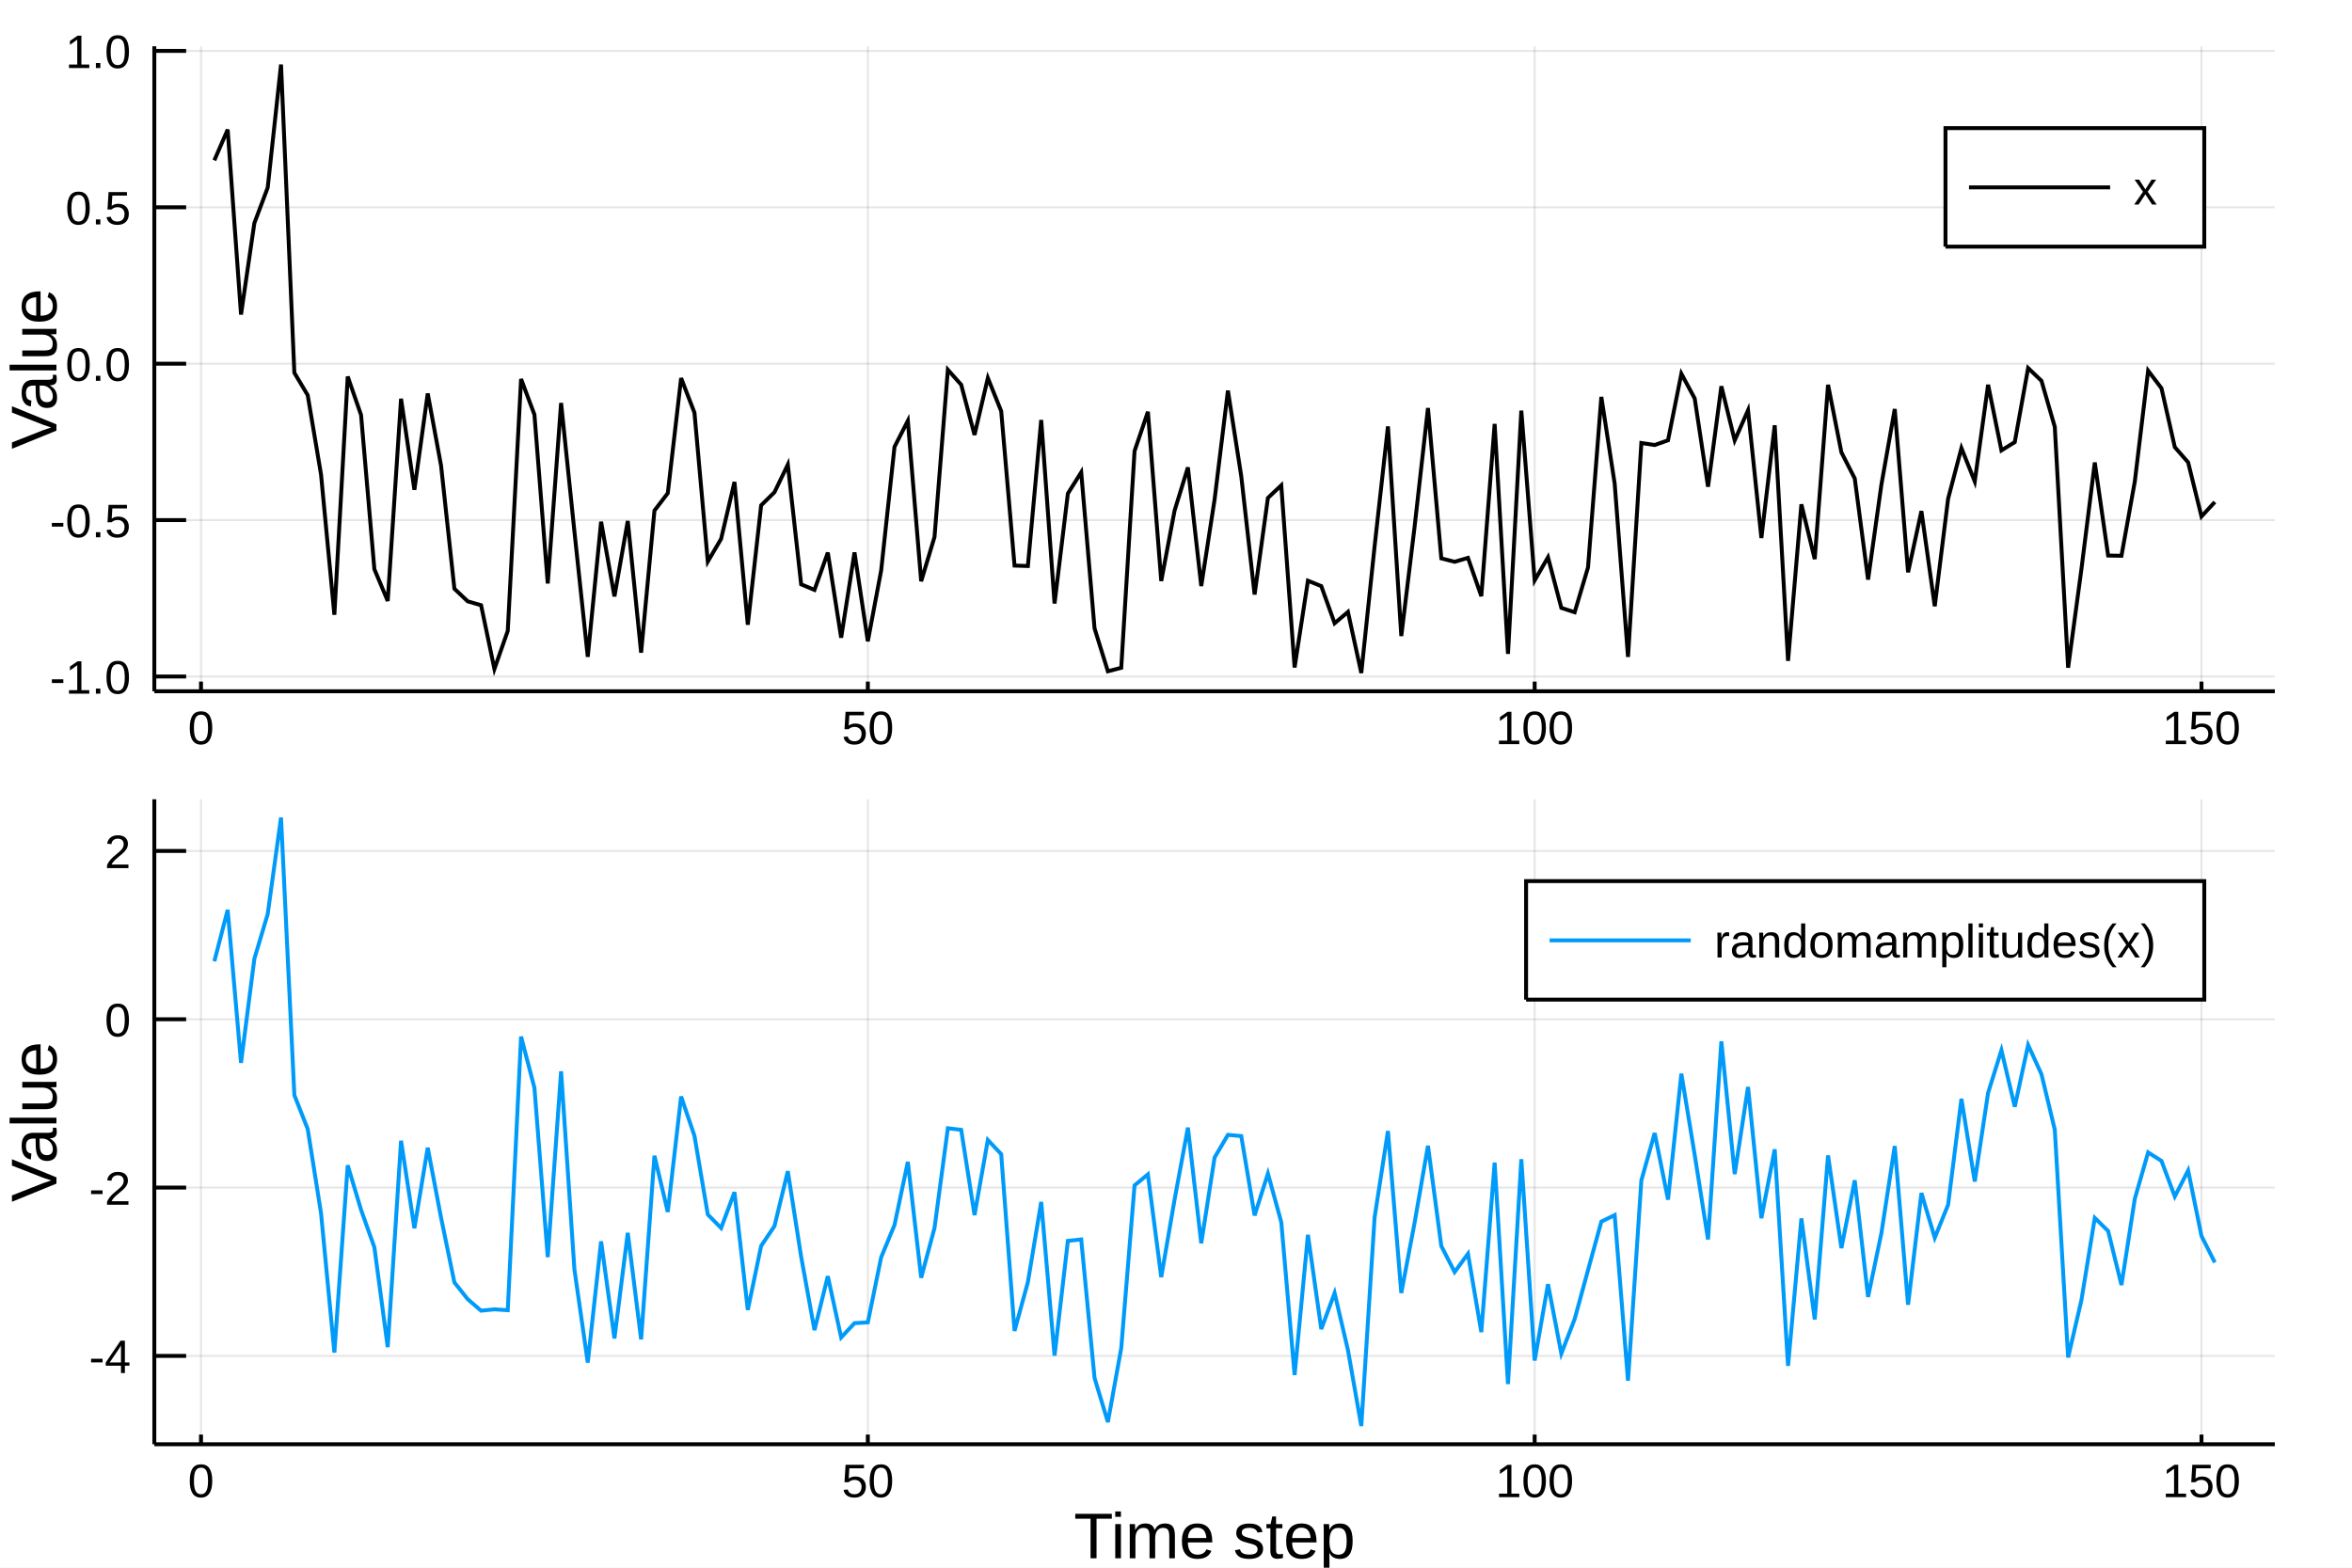
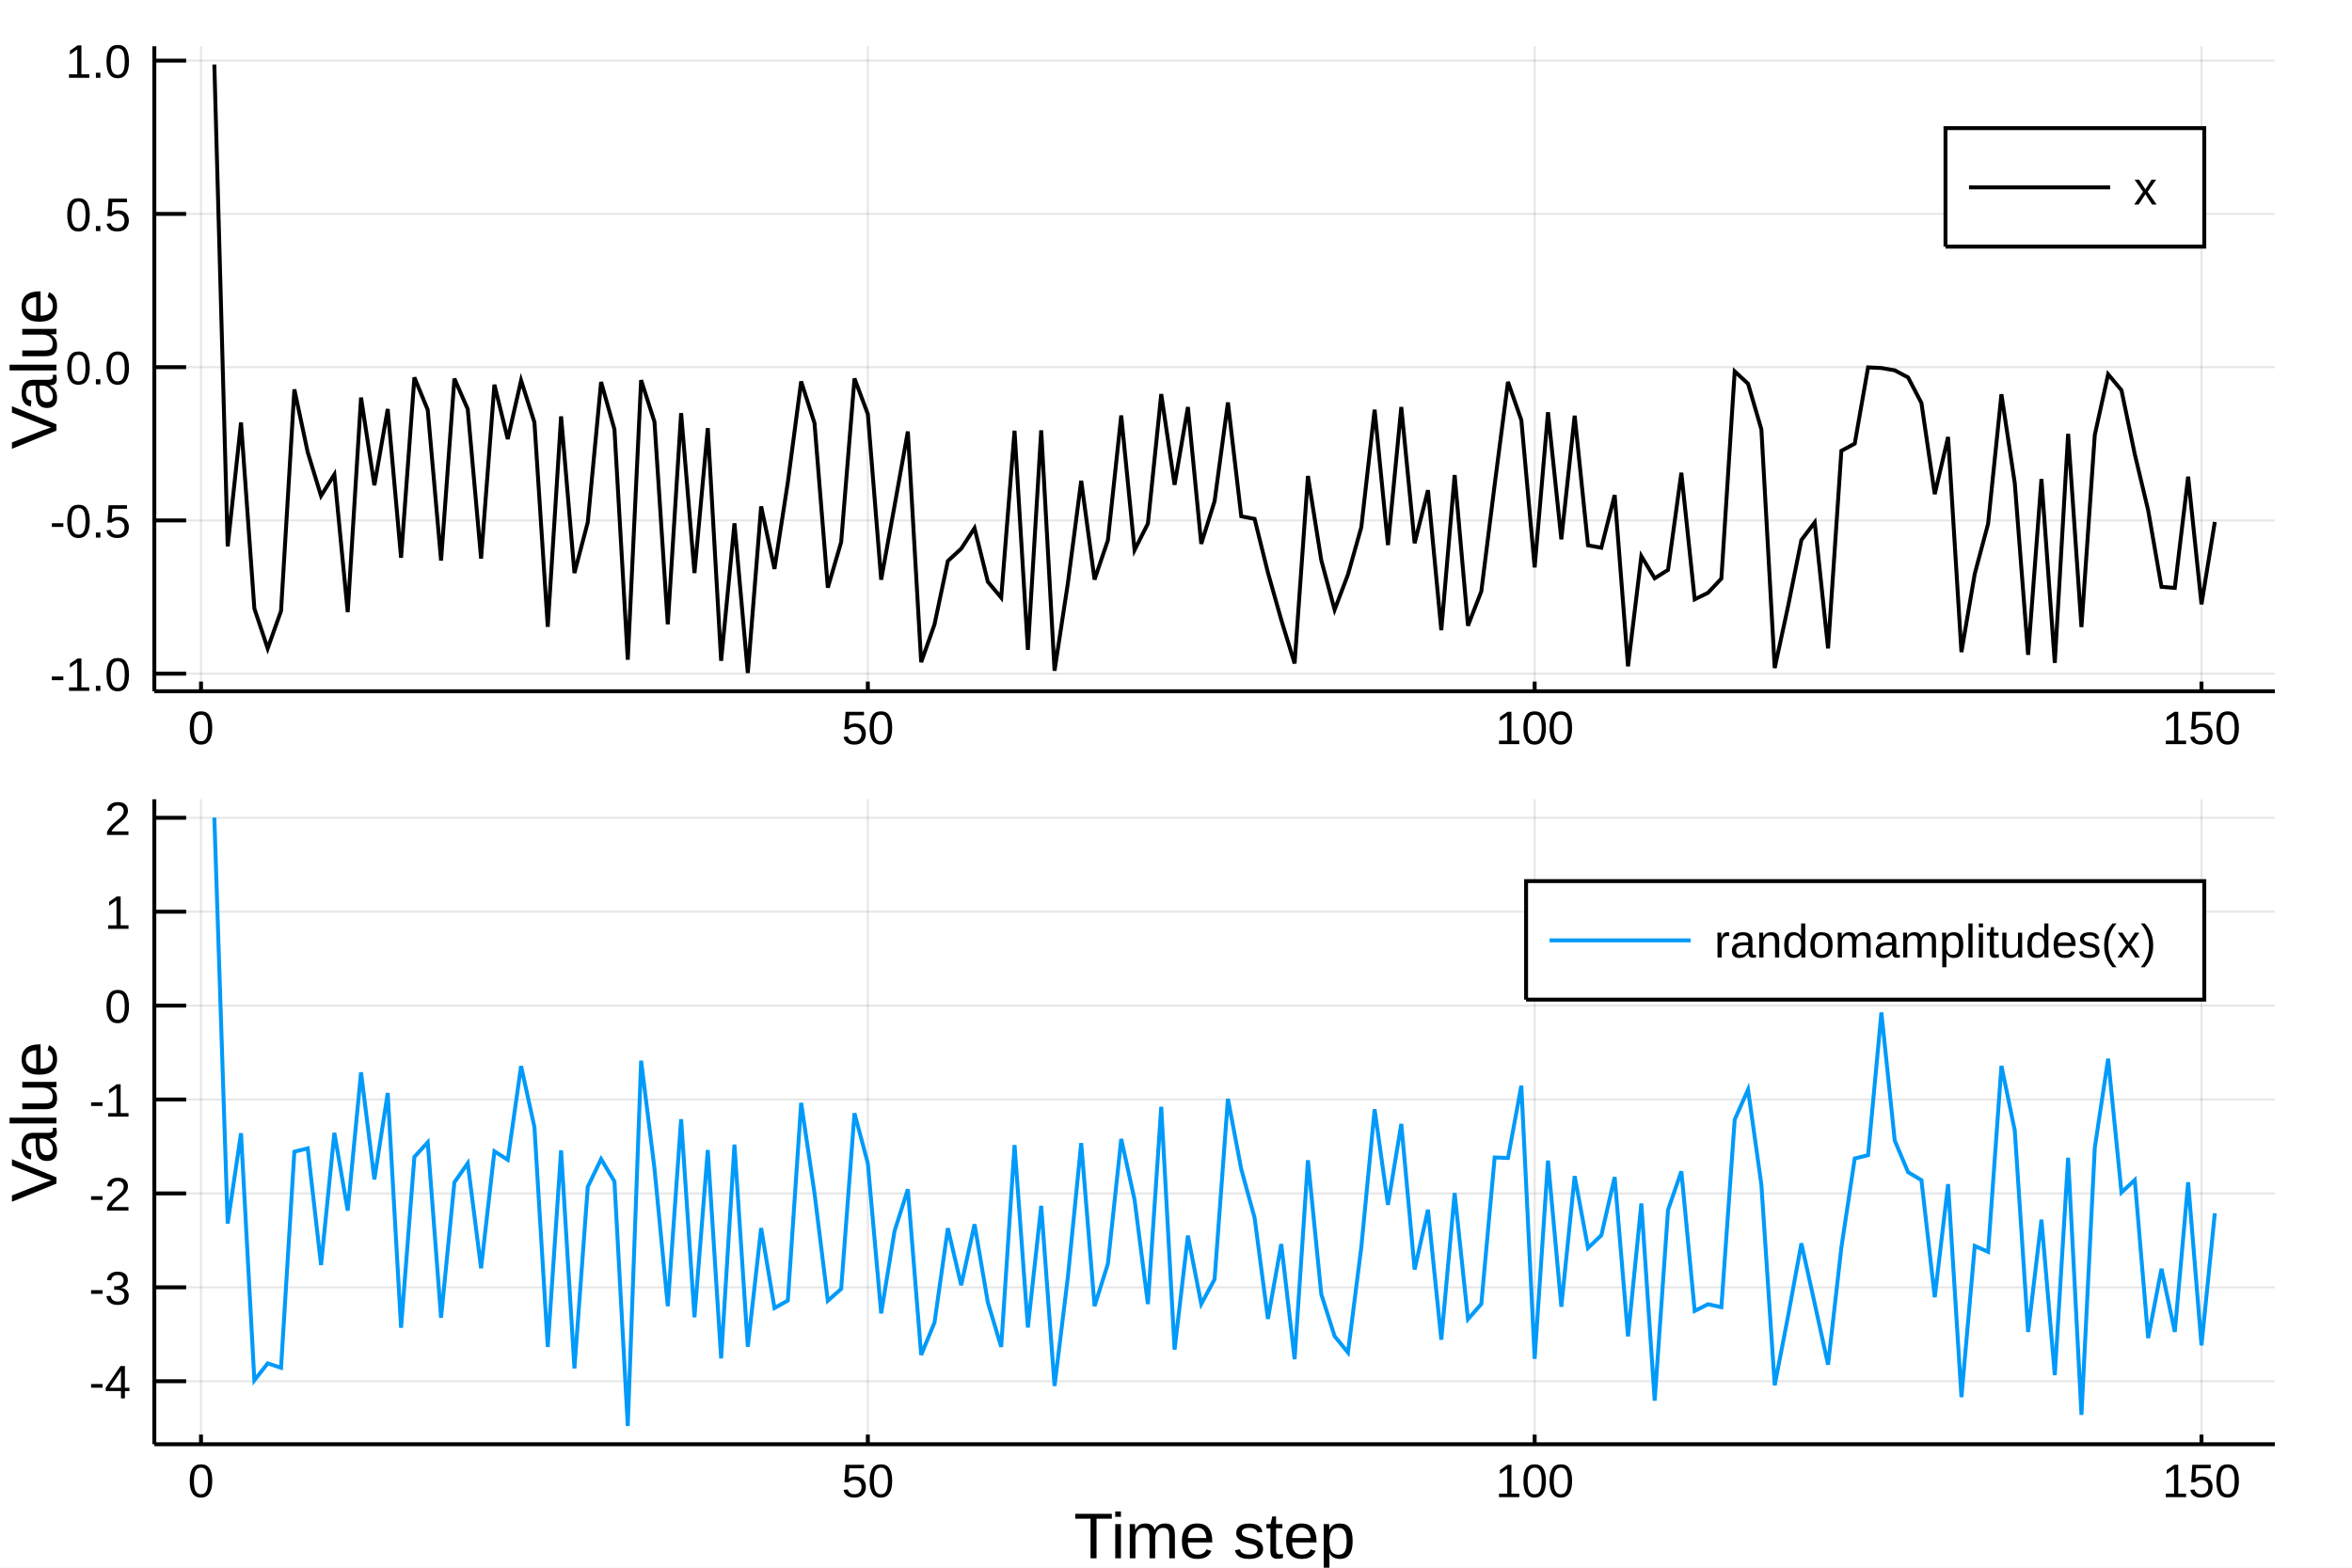
<svg xmlns="http://www.w3.org/2000/svg" width="600" height="400" viewBox="0 0 2400 1600">
  <defs>
-     <clipPath id="clip0100">
+     <clipPath id="clip9400">
      <rect x="0" y="0" width="2000" height="2000" />
    </clipPath>
  </defs>
  <defs>
-     <clipPath id="clip0101">
+     <clipPath id="clip9401">
      <rect x="0" y="0" width="2400" height="1600" />
    </clipPath>
  </defs>
-   <polygon clip-path="url(#clip0101)" points=" 0,1600 2400,1600 2400,0 0,0    " fill="#ffffff" fill-rule="evenodd" fill-opacity="1" />
+   <polygon clip-path="url(#clip9401)" points=" 0,1600 2400,1600 2400,0 0,0    " fill="#ffffff" fill-rule="evenodd" fill-opacity="1" />
  <defs>
-     <clipPath id="clip0102">
+     <clipPath id="clip9402">
      <rect x="480" y="0" width="1681" height="1600" />
    </clipPath>
  </defs>
-   <polygon clip-path="url(#clip0101)" points=" 157.48,705.512 2321.26,705.512 2321.26,47.244 157.48,47.244    " fill="#ffffff" fill-rule="evenodd" fill-opacity="1" />
+   <polygon clip-path="url(#clip9401)" points=" 157.48,705.512 2321.26,705.512 2321.26,47.244 157.48,47.244    " fill="#ffffff" fill-rule="evenodd" fill-opacity="1" />
  <defs>
-     <clipPath id="clip0103">
+     <clipPath id="clip9403">
      <rect x="157" y="47" width="2165" height="659" />
    </clipPath>
  </defs>
-   <polyline clip-path="url(#clip0103)" style="stroke:#000000; stroke-width:2; stroke-opacity:0.1; fill:none" points="   205.111,705.512 205.111,47.244    " />
-   <polyline clip-path="url(#clip0103)" style="stroke:#000000; stroke-width:2; stroke-opacity:0.1; fill:none" points="   885.544,705.512 885.544,47.244    " />
-   <polyline clip-path="url(#clip0103)" style="stroke:#000000; stroke-width:2; stroke-opacity:0.1; fill:none" points="   1565.98,705.512 1565.98,47.244    " />
-   <polyline clip-path="url(#clip0103)" style="stroke:#000000; stroke-width:2; stroke-opacity:0.1; fill:none" points="   2246.41,705.512 2246.41,47.244    " />
-   <polyline clip-path="url(#clip0103)" style="stroke:#000000; stroke-width:2; stroke-opacity:0.1; fill:none" points="   157.48,690.449 2321.26,690.449    " />
-   <polyline clip-path="url(#clip0103)" style="stroke:#000000; stroke-width:2; stroke-opacity:0.1; fill:none" points="   157.48,530.824 2321.26,530.824    " />
-   <polyline clip-path="url(#clip0103)" style="stroke:#000000; stroke-width:2; stroke-opacity:0.1; fill:none" points="   157.48,371.198 2321.26,371.198    " />
-   <polyline clip-path="url(#clip0103)" style="stroke:#000000; stroke-width:2; stroke-opacity:0.1; fill:none" points="   157.48,211.573 2321.26,211.573    " />
-   <polyline clip-path="url(#clip0103)" style="stroke:#000000; stroke-width:2; stroke-opacity:0.1; fill:none" points="   157.48,51.948 2321.26,51.948    " />
-   <polyline clip-path="url(#clip0101)" style="stroke:#000000; stroke-width:4; stroke-opacity:1; fill:none" points="   157.48,705.512 2321.26,705.512    " />
-   <polyline clip-path="url(#clip0101)" style="stroke:#000000; stroke-width:4; stroke-opacity:1; fill:none" points="   157.48,705.512 157.48,47.244    " />
-   <polyline clip-path="url(#clip0101)" style="stroke:#000000; stroke-width:4; stroke-opacity:1; fill:none" points="   205.111,705.512 205.111,695.638    " />
-   <polyline clip-path="url(#clip0101)" style="stroke:#000000; stroke-width:4; stroke-opacity:1; fill:none" points="   885.544,705.512 885.544,695.638    " />
-   <polyline clip-path="url(#clip0101)" style="stroke:#000000; stroke-width:4; stroke-opacity:1; fill:none" points="   1565.98,705.512 1565.98,695.638    " />
-   <polyline clip-path="url(#clip0101)" style="stroke:#000000; stroke-width:4; stroke-opacity:1; fill:none" points="   2246.41,705.512 2246.41,695.638    " />
-   <polyline clip-path="url(#clip0101)" style="stroke:#000000; stroke-width:4; stroke-opacity:1; fill:none" points="   157.48,690.449 189.937,690.449    " />
-   <polyline clip-path="url(#clip0101)" style="stroke:#000000; stroke-width:4; stroke-opacity:1; fill:none" points="   157.48,530.824 189.937,530.824    " />
-   <polyline clip-path="url(#clip0101)" style="stroke:#000000; stroke-width:4; stroke-opacity:1; fill:none" points="   157.48,371.198 189.937,371.198    " />
-   <polyline clip-path="url(#clip0101)" style="stroke:#000000; stroke-width:4; stroke-opacity:1; fill:none" points="   157.48,211.573 189.937,211.573    " />
-   <polyline clip-path="url(#clip0101)" style="stroke:#000000; stroke-width:4; stroke-opacity:1; fill:none" points="   157.48,51.948 189.937,51.948    " />
-   <g clip-path="url(#clip0101)">
+   <polyline clip-path="url(#clip9403)" style="stroke:#000000; stroke-width:2; stroke-opacity:0.1; fill:none" points="   205.111,705.512 205.111,47.244    " />
+   <polyline clip-path="url(#clip9403)" style="stroke:#000000; stroke-width:2; stroke-opacity:0.1; fill:none" points="   885.544,705.512 885.544,47.244    " />
+   <polyline clip-path="url(#clip9403)" style="stroke:#000000; stroke-width:2; stroke-opacity:0.1; fill:none" points="   1565.98,705.512 1565.98,47.244    " />
+   <polyline clip-path="url(#clip9403)" style="stroke:#000000; stroke-width:2; stroke-opacity:0.1; fill:none" points="   2246.41,705.512 2246.41,47.244    " />
+   <polyline clip-path="url(#clip9403)" style="stroke:#000000; stroke-width:2; stroke-opacity:0.1; fill:none" points="   157.48,687.57 2321.26,687.57    " />
+   <polyline clip-path="url(#clip9403)" style="stroke:#000000; stroke-width:2; stroke-opacity:0.1; fill:none" points="   157.48,531.151 2321.26,531.151    " />
+   <polyline clip-path="url(#clip9403)" style="stroke:#000000; stroke-width:2; stroke-opacity:0.1; fill:none" points="   157.48,374.732 2321.26,374.732    " />
+   <polyline clip-path="url(#clip9403)" style="stroke:#000000; stroke-width:2; stroke-opacity:0.1; fill:none" points="   157.48,218.313 2321.26,218.313    " />
+   <polyline clip-path="url(#clip9403)" style="stroke:#000000; stroke-width:2; stroke-opacity:0.1; fill:none" points="   157.48,61.894 2321.26,61.894    " />
+   <polyline clip-path="url(#clip9401)" style="stroke:#000000; stroke-width:4; stroke-opacity:1; fill:none" points="   157.48,705.512 2321.26,705.512    " />
+   <polyline clip-path="url(#clip9401)" style="stroke:#000000; stroke-width:4; stroke-opacity:1; fill:none" points="   157.48,705.512 157.48,47.244    " />
+   <polyline clip-path="url(#clip9401)" style="stroke:#000000; stroke-width:4; stroke-opacity:1; fill:none" points="   205.111,705.512 205.111,695.638    " />
+   <polyline clip-path="url(#clip9401)" style="stroke:#000000; stroke-width:4; stroke-opacity:1; fill:none" points="   885.544,705.512 885.544,695.638    " />
+   <polyline clip-path="url(#clip9401)" style="stroke:#000000; stroke-width:4; stroke-opacity:1; fill:none" points="   1565.98,705.512 1565.98,695.638    " />
+   <polyline clip-path="url(#clip9401)" style="stroke:#000000; stroke-width:4; stroke-opacity:1; fill:none" points="   2246.41,705.512 2246.41,695.638    " />
+   <polyline clip-path="url(#clip9401)" style="stroke:#000000; stroke-width:4; stroke-opacity:1; fill:none" points="   157.48,687.57 189.937,687.57    " />
+   <polyline clip-path="url(#clip9401)" style="stroke:#000000; stroke-width:4; stroke-opacity:1; fill:none" points="   157.48,531.151 189.937,531.151    " />
+   <polyline clip-path="url(#clip9401)" style="stroke:#000000; stroke-width:4; stroke-opacity:1; fill:none" points="   157.48,374.732 189.937,374.732    " />
+   <polyline clip-path="url(#clip9401)" style="stroke:#000000; stroke-width:4; stroke-opacity:1; fill:none" points="   157.48,218.313 189.937,218.313    " />
+   <polyline clip-path="url(#clip9401)" style="stroke:#000000; stroke-width:4; stroke-opacity:1; fill:none" points="   157.48,61.894 189.937,61.894    " />
+   <g clip-path="url(#clip9401)">
    <text style="fill:#000000; fill-opacity:1; font-family:Arial,Helvetica Neue,Helvetica,sans-serif; font-size:48px; text-anchor:middle;" transform="rotate(0, 205.111, 759.512)" x="205.111" y="759.512">0</text>
  </g>
-   <g clip-path="url(#clip0101)">
+   <g clip-path="url(#clip9401)">
    <text style="fill:#000000; fill-opacity:1; font-family:Arial,Helvetica Neue,Helvetica,sans-serif; font-size:48px; text-anchor:middle;" transform="rotate(0, 885.544, 759.512)" x="885.544" y="759.512">50</text>
  </g>
-   <g clip-path="url(#clip0101)">
+   <g clip-path="url(#clip9401)">
    <text style="fill:#000000; fill-opacity:1; font-family:Arial,Helvetica Neue,Helvetica,sans-serif; font-size:48px; text-anchor:middle;" transform="rotate(0, 1565.98, 759.512)" x="1565.98" y="759.512">100</text>
  </g>
-   <g clip-path="url(#clip0101)">
+   <g clip-path="url(#clip9401)">
    <text style="fill:#000000; fill-opacity:1; font-family:Arial,Helvetica Neue,Helvetica,sans-serif; font-size:48px; text-anchor:middle;" transform="rotate(0, 2246.41, 759.512)" x="2246.41" y="759.512">150</text>
  </g>
-   <g clip-path="url(#clip0101)">
-     <text style="fill:#000000; fill-opacity:1; font-family:Arial,Helvetica Neue,Helvetica,sans-serif; font-size:48px; text-anchor:end;" transform="rotate(0, 133.48, 707.949)" x="133.48" y="707.949">-1.0</text>
+   <g clip-path="url(#clip9401)">
+     <text style="fill:#000000; fill-opacity:1; font-family:Arial,Helvetica Neue,Helvetica,sans-serif; font-size:48px; text-anchor:end;" transform="rotate(0, 133.48, 705.07)" x="133.48" y="705.07">-1.0</text>
  </g>
-   <g clip-path="url(#clip0101)">
-     <text style="fill:#000000; fill-opacity:1; font-family:Arial,Helvetica Neue,Helvetica,sans-serif; font-size:48px; text-anchor:end;" transform="rotate(0, 133.48, 548.324)" x="133.48" y="548.324">-0.5</text>
+   <g clip-path="url(#clip9401)">
+     <text style="fill:#000000; fill-opacity:1; font-family:Arial,Helvetica Neue,Helvetica,sans-serif; font-size:48px; text-anchor:end;" transform="rotate(0, 133.48, 548.651)" x="133.48" y="548.651">-0.5</text>
  </g>
-   <g clip-path="url(#clip0101)">
-     <text style="fill:#000000; fill-opacity:1; font-family:Arial,Helvetica Neue,Helvetica,sans-serif; font-size:48px; text-anchor:end;" transform="rotate(0, 133.48, 388.698)" x="133.48" y="388.698">0.0</text>
+   <g clip-path="url(#clip9401)">
+     <text style="fill:#000000; fill-opacity:1; font-family:Arial,Helvetica Neue,Helvetica,sans-serif; font-size:48px; text-anchor:end;" transform="rotate(0, 133.48, 392.232)" x="133.48" y="392.232">0.0</text>
  </g>
-   <g clip-path="url(#clip0101)">
-     <text style="fill:#000000; fill-opacity:1; font-family:Arial,Helvetica Neue,Helvetica,sans-serif; font-size:48px; text-anchor:end;" transform="rotate(0, 133.48, 229.073)" x="133.48" y="229.073">0.5</text>
+   <g clip-path="url(#clip9401)">
+     <text style="fill:#000000; fill-opacity:1; font-family:Arial,Helvetica Neue,Helvetica,sans-serif; font-size:48px; text-anchor:end;" transform="rotate(0, 133.48, 235.813)" x="133.48" y="235.813">0.5</text>
  </g>
-   <g clip-path="url(#clip0101)">
-     <text style="fill:#000000; fill-opacity:1; font-family:Arial,Helvetica Neue,Helvetica,sans-serif; font-size:48px; text-anchor:end;" transform="rotate(0, 133.48, 69.4477)" x="133.48" y="69.448">1.0</text>
+   <g clip-path="url(#clip9401)">
+     <text style="fill:#000000; fill-opacity:1; font-family:Arial,Helvetica Neue,Helvetica,sans-serif; font-size:48px; text-anchor:end;" transform="rotate(0, 133.48, 79.3943)" x="133.48" y="79.394">1.0</text>
  </g>
-   <g clip-path="url(#clip0101)">
+   <g clip-path="url(#clip9401)">
    <text style="fill:#000000; fill-opacity:1; font-family:Arial,Helvetica Neue,Helvetica,sans-serif; font-size:66px; text-anchor:middle;" transform="rotate(-90, 57.6, 376.378)" x="57.6" y="376.378">Value</text>
  </g>
-   <polyline clip-path="url(#clip0103)" style="stroke:#000000; stroke-width:4; stroke-opacity:1; fill:none" points="   218.719,163.619 232.328,132.257 245.937,321.037 259.545,227.73 273.154,191.536 286.763,65.874 300.371,380.492 313.98,403.309 327.589,484.318 341.197,627.453    354.806,384.298 368.415,423.495 382.023,580.939 395.632,613.342 409.241,406.959 422.85,499.871 436.458,401.594 450.067,475.207 463.676,600.874 477.284,613.744    490.893,617.682 504.502,682.784 518.11,643.888 531.719,386.819 545.328,423.137 558.936,595.479 572.545,411.263 586.154,542.619 599.762,670.365 613.371,532.494    626.98,608.703 640.588,531.715 654.197,666.089 667.806,521.12 681.414,503.359 695.023,385.891 708.632,421.189 722.24,573.126 735.849,549.918 749.458,491.88    763.066,637.635 776.675,515.752 790.284,502.38 803.892,474.189 817.501,596.367 831.11,602.075 844.718,564.011 858.327,650.859 871.936,563.839 885.544,654.482    899.153,582.116 912.762,456.063 926.371,429.463 939.979,593.224 953.588,548.015 967.197,377.372 980.805,392.65 994.414,443.874 1008.02,385.78 1021.63,419.635    1035.24,577.232 1048.85,577.692 1062.46,428.616 1076.07,615.949 1089.67,503.703 1103.28,482.018 1116.89,641.344 1130.5,685.117 1144.11,681.569 1157.72,460.319    1171.33,420.286 1184.94,592.984 1198.54,521.159 1212.15,477.044 1225.76,598.121 1239.37,509.868 1252.98,398.675 1266.59,486.006 1280.2,606.754 1293.8,508.167    1307.41,495.346 1321.02,681.23 1334.63,592.69 1348.24,598.182 1361.85,636.088 1375.46,624.542 1389.07,686.882 1402.67,557.422 1416.28,435.207 1429.89,649.152    1443.5,537.301 1457.11,416.464 1470.72,569.869 1484.33,573.37 1497.93,569.389 1511.54,608.464 1525.15,432.664 1538.76,667.35 1552.37,419.106 1565.98,592.345    1579.59,568.761 1593.2,620.419 1606.8,624.87 1620.41,579.178 1634.02,405.085 1647.63,493.574 1661.24,670.461 1674.85,452.118 1688.46,454.187 1702.07,449.374    1715.67,381.393 1729.28,406.652 1742.89,496.751 1756.5,394.223 1770.11,449.457 1783.72,418.701 1797.33,549.119 1810.93,434.068 1824.54,674.481 1838.15,514.742    1851.76,570.629 1865.37,392.735 1878.98,461.662 1892.59,488.293 1906.2,591.532 1919.8,494.61 1933.41,417.454 1947.02,584.088 1960.63,521.617 1974.24,618.74    1987.85,509.028 2001.46,457.329 2015.06,491.345 2028.67,392.697 2042.28,459.679 2055.89,451.25 2069.5,375.646 2083.11,388.625 2096.72,435.657 2110.33,681.459    2123.93,580.683 2137.54,472.042 2151.15,566.997 2164.76,567.231 2178.37,491.489 2191.98,378.323 2205.59,396.243 2219.19,456.357 2232.8,471.907 2246.41,527.104    2260.02,512.367    " />
-   <polygon clip-path="url(#clip0101)" points=" 1985.19,251.724 2249.26,251.724 2249.26,130.764 1985.19,130.764    " fill="#ffffff" fill-rule="evenodd" fill-opacity="1" />
-   <polyline clip-path="url(#clip0101)" style="stroke:#000000; stroke-width:4; stroke-opacity:1; fill:none" points="   1985.19,251.724 2249.26,251.724 2249.26,130.764 1985.19,130.764 1985.19,251.724    " />
-   <polyline clip-path="url(#clip0101)" style="stroke:#000000; stroke-width:4; stroke-opacity:1; fill:none" points="   2009.19,191.244 2153.19,191.244    " />
-   <g clip-path="url(#clip0101)">
+   <polyline clip-path="url(#clip9403)" style="stroke:#000000; stroke-width:4; stroke-opacity:1; fill:none" points="   218.719,65.874 232.328,557.705 245.937,431.165 259.545,620.961 273.154,661.848 286.763,623.568 300.371,397.42 313.98,461.492 327.589,506.072 341.197,484.27    354.806,624.705 368.415,405.742 382.023,495.255 395.632,417.442 409.241,569.253 422.85,385.204 436.458,418.309 450.067,572.143 463.676,386.45 477.284,417.537    490.893,570.076 504.502,392.613 518.11,448.112 531.719,388.238 545.328,431.052 558.936,639.719 572.545,424.947 586.154,584.839 599.762,533.023 613.371,389.844    626.98,438.164 640.588,673.333 654.197,387.981 667.806,430.431 681.414,637.205 695.023,421.639 708.632,584.873 722.24,436.922 735.849,674.424 749.458,534.096    763.066,686.882 776.675,516.865 790.284,580.645 803.892,492.356 817.501,389.32 831.11,431.784 844.718,599.769 858.327,553.298 871.936,386.318 885.544,422.585    899.153,591.645 912.762,516.442 926.371,440.411 939.979,675.83 953.588,637.254 967.197,572.544 980.805,560.045 994.414,538.972 1008.02,593.775 1021.63,609.955    1035.24,439.599 1048.85,663.243 1062.46,439.187 1076.07,684.551 1089.67,595.226 1103.28,490.682 1116.89,591.487 1130.5,551.364 1144.11,424.017 1157.72,561.385    1171.33,534.335 1184.94,402.191 1198.54,494.791 1212.15,415.433 1225.76,555.061 1239.37,511.543 1252.98,410.766 1266.59,526.938 1280.2,529.609 1293.8,584.403    1307.41,632.633 1321.02,677.12 1334.63,485.789 1348.24,571.754 1361.85,622.301 1375.46,586.424 1389.07,538.17 1402.67,418.135 1416.28,556.258 1429.89,415.417    1443.5,554.421 1457.11,500.298 1470.72,643.184 1484.33,484.835 1497.93,638.59 1511.54,603.532 1525.15,494.764 1538.76,389.749 1552.37,428.699 1565.98,579.097    1579.59,420.721 1593.2,550.442 1606.8,424.255 1620.41,556.564 1634.02,559.032 1647.63,505.234 1661.24,680.064 1674.85,567.576 1688.46,590.198 1702.07,581.644    1715.67,482.5 1729.28,611.686 1742.89,605.013 1756.5,590.489 1770.11,379.031 1783.72,391.605 1797.33,438.22 1810.93,681.794 1824.54,618.872 1838.15,551.165    1851.76,533.152 1865.37,661.754 1878.98,460.089 1892.59,452.777 1906.2,374.949 1919.8,375.589 1933.41,377.951 1947.02,385.187 1960.63,411.275 1974.24,504.313    1987.85,445.979 2001.46,665.538 2015.06,585.596 2028.67,534.572 2042.28,402.389 2055.89,493.073 2069.5,668.343 2083.11,488.871 2096.72,676.537 2110.33,442.755    2123.93,639.976 2137.54,443.907 2151.15,381.964 2164.76,398.249 2178.37,463.64 2191.98,520.735 2205.59,598.911 2219.19,600.026 2232.8,486.471 2246.41,616.779    2260.02,532.693    " />
+   <polygon clip-path="url(#clip9401)" points=" 1985.19,251.724 2249.26,251.724 2249.26,130.764 1985.19,130.764    " fill="#ffffff" fill-rule="evenodd" fill-opacity="1" />
+   <polyline clip-path="url(#clip9401)" style="stroke:#000000; stroke-width:4; stroke-opacity:1; fill:none" points="   1985.19,251.724 2249.26,251.724 2249.26,130.764 1985.19,130.764 1985.19,251.724    " />
+   <polyline clip-path="url(#clip9401)" style="stroke:#000000; stroke-width:4; stroke-opacity:1; fill:none" points="   2009.19,191.244 2153.19,191.244    " />
+   <g clip-path="url(#clip9401)">
    <text style="fill:#000000; fill-opacity:1; font-family:Arial,Helvetica Neue,Helvetica,sans-serif; font-size:48px; text-anchor:start;" transform="rotate(0, 2177.19, 208.744)" x="2177.19" y="208.744">x</text>
  </g>
-   <polygon clip-path="url(#clip0101)" points=" 157.48,1474.02 2321.26,1474.02 2321.26,815.748 157.48,815.748    " fill="#ffffff" fill-rule="evenodd" fill-opacity="1" />
+   <polygon clip-path="url(#clip9401)" points=" 157.48,1474.02 2321.26,1474.02 2321.26,815.748 157.48,815.748    " fill="#ffffff" fill-rule="evenodd" fill-opacity="1" />
  <defs>
-     <clipPath id="clip0104">
+     <clipPath id="clip9404">
      <rect x="157" y="815" width="2165" height="659" />
    </clipPath>
  </defs>
-   <polyline clip-path="url(#clip0104)" style="stroke:#000000; stroke-width:2; stroke-opacity:0.1; fill:none" points="   205.111,1474.02 205.111,815.748    " />
-   <polyline clip-path="url(#clip0104)" style="stroke:#000000; stroke-width:2; stroke-opacity:0.1; fill:none" points="   885.544,1474.02 885.544,815.748    " />
-   <polyline clip-path="url(#clip0104)" style="stroke:#000000; stroke-width:2; stroke-opacity:0.1; fill:none" points="   1565.98,1474.02 1565.98,815.748    " />
-   <polyline clip-path="url(#clip0104)" style="stroke:#000000; stroke-width:2; stroke-opacity:0.1; fill:none" points="   2246.41,1474.02 2246.41,815.748    " />
-   <polyline clip-path="url(#clip0104)" style="stroke:#000000; stroke-width:2; stroke-opacity:0.1; fill:none" points="   157.48,1383.85 2321.26,1383.85    " />
-   <polyline clip-path="url(#clip0104)" style="stroke:#000000; stroke-width:2; stroke-opacity:0.1; fill:none" points="   157.48,1212.06 2321.26,1212.06    " />
-   <polyline clip-path="url(#clip0104)" style="stroke:#000000; stroke-width:2; stroke-opacity:0.1; fill:none" points="   157.48,1040.28 2321.26,1040.28    " />
-   <polyline clip-path="url(#clip0104)" style="stroke:#000000; stroke-width:2; stroke-opacity:0.1; fill:none" points="   157.48,868.489 2321.26,868.489    " />
-   <polyline clip-path="url(#clip0101)" style="stroke:#000000; stroke-width:4; stroke-opacity:1; fill:none" points="   157.48,1474.02 2321.26,1474.02    " />
-   <polyline clip-path="url(#clip0101)" style="stroke:#000000; stroke-width:4; stroke-opacity:1; fill:none" points="   157.48,1474.02 157.48,815.748    " />
-   <polyline clip-path="url(#clip0101)" style="stroke:#000000; stroke-width:4; stroke-opacity:1; fill:none" points="   205.111,1474.02 205.111,1464.14    " />
-   <polyline clip-path="url(#clip0101)" style="stroke:#000000; stroke-width:4; stroke-opacity:1; fill:none" points="   885.544,1474.02 885.544,1464.14    " />
-   <polyline clip-path="url(#clip0101)" style="stroke:#000000; stroke-width:4; stroke-opacity:1; fill:none" points="   1565.98,1474.02 1565.98,1464.14    " />
-   <polyline clip-path="url(#clip0101)" style="stroke:#000000; stroke-width:4; stroke-opacity:1; fill:none" points="   2246.41,1474.02 2246.41,1464.14    " />
-   <polyline clip-path="url(#clip0101)" style="stroke:#000000; stroke-width:4; stroke-opacity:1; fill:none" points="   157.48,1383.85 189.937,1383.85    " />
-   <polyline clip-path="url(#clip0101)" style="stroke:#000000; stroke-width:4; stroke-opacity:1; fill:none" points="   157.48,1212.06 189.937,1212.06    " />
-   <polyline clip-path="url(#clip0101)" style="stroke:#000000; stroke-width:4; stroke-opacity:1; fill:none" points="   157.48,1040.28 189.937,1040.28    " />
-   <polyline clip-path="url(#clip0101)" style="stroke:#000000; stroke-width:4; stroke-opacity:1; fill:none" points="   157.48,868.489 189.937,868.489    " />
-   <g clip-path="url(#clip0101)">
+   <polyline clip-path="url(#clip9404)" style="stroke:#000000; stroke-width:2; stroke-opacity:0.1; fill:none" points="   205.111,1474.02 205.111,815.748    " />
+   <polyline clip-path="url(#clip9404)" style="stroke:#000000; stroke-width:2; stroke-opacity:0.1; fill:none" points="   885.544,1474.02 885.544,815.748    " />
+   <polyline clip-path="url(#clip9404)" style="stroke:#000000; stroke-width:2; stroke-opacity:0.1; fill:none" points="   1565.98,1474.02 1565.98,815.748    " />
+   <polyline clip-path="url(#clip9404)" style="stroke:#000000; stroke-width:2; stroke-opacity:0.1; fill:none" points="   2246.41,1474.02 2246.41,815.748    " />
+   <polyline clip-path="url(#clip9404)" style="stroke:#000000; stroke-width:2; stroke-opacity:0.1; fill:none" points="   157.48,1409.7 2321.26,1409.7    " />
+   <polyline clip-path="url(#clip9404)" style="stroke:#000000; stroke-width:2; stroke-opacity:0.1; fill:none" points="   157.48,1313.86 2321.26,1313.86    " />
+   <polyline clip-path="url(#clip9404)" style="stroke:#000000; stroke-width:2; stroke-opacity:0.1; fill:none" points="   157.48,1218.01 2321.26,1218.01    " />
+   <polyline clip-path="url(#clip9404)" style="stroke:#000000; stroke-width:2; stroke-opacity:0.1; fill:none" points="   157.48,1122.17 2321.26,1122.17    " />
+   <polyline clip-path="url(#clip9404)" style="stroke:#000000; stroke-width:2; stroke-opacity:0.1; fill:none" points="   157.48,1026.33 2321.26,1026.33    " />
+   <polyline clip-path="url(#clip9404)" style="stroke:#000000; stroke-width:2; stroke-opacity:0.1; fill:none" points="   157.48,930.483 2321.26,930.483    " />
+   <polyline clip-path="url(#clip9404)" style="stroke:#000000; stroke-width:2; stroke-opacity:0.1; fill:none" points="   157.48,834.64 2321.26,834.64    " />
+   <polyline clip-path="url(#clip9401)" style="stroke:#000000; stroke-width:4; stroke-opacity:1; fill:none" points="   157.48,1474.02 2321.26,1474.02    " />
+   <polyline clip-path="url(#clip9401)" style="stroke:#000000; stroke-width:4; stroke-opacity:1; fill:none" points="   157.48,1474.02 157.48,815.748    " />
+   <polyline clip-path="url(#clip9401)" style="stroke:#000000; stroke-width:4; stroke-opacity:1; fill:none" points="   205.111,1474.02 205.111,1464.14    " />
+   <polyline clip-path="url(#clip9401)" style="stroke:#000000; stroke-width:4; stroke-opacity:1; fill:none" points="   885.544,1474.02 885.544,1464.14    " />
+   <polyline clip-path="url(#clip9401)" style="stroke:#000000; stroke-width:4; stroke-opacity:1; fill:none" points="   1565.98,1474.02 1565.98,1464.14    " />
+   <polyline clip-path="url(#clip9401)" style="stroke:#000000; stroke-width:4; stroke-opacity:1; fill:none" points="   2246.41,1474.02 2246.41,1464.14    " />
+   <polyline clip-path="url(#clip9401)" style="stroke:#000000; stroke-width:4; stroke-opacity:1; fill:none" points="   157.48,1409.7 189.937,1409.7    " />
+   <polyline clip-path="url(#clip9401)" style="stroke:#000000; stroke-width:4; stroke-opacity:1; fill:none" points="   157.48,1313.86 189.937,1313.86    " />
+   <polyline clip-path="url(#clip9401)" style="stroke:#000000; stroke-width:4; stroke-opacity:1; fill:none" points="   157.48,1218.01 189.937,1218.01    " />
+   <polyline clip-path="url(#clip9401)" style="stroke:#000000; stroke-width:4; stroke-opacity:1; fill:none" points="   157.48,1122.17 189.937,1122.17    " />
+   <polyline clip-path="url(#clip9401)" style="stroke:#000000; stroke-width:4; stroke-opacity:1; fill:none" points="   157.48,1026.33 189.937,1026.33    " />
+   <polyline clip-path="url(#clip9401)" style="stroke:#000000; stroke-width:4; stroke-opacity:1; fill:none" points="   157.48,930.483 189.937,930.483    " />
+   <polyline clip-path="url(#clip9401)" style="stroke:#000000; stroke-width:4; stroke-opacity:1; fill:none" points="   157.48,834.64 189.937,834.64    " />
+   <g clip-path="url(#clip9401)">
    <text style="fill:#000000; fill-opacity:1; font-family:Arial,Helvetica Neue,Helvetica,sans-serif; font-size:48px; text-anchor:middle;" transform="rotate(0, 205.111, 1528.02)" x="205.111" y="1528.02">0</text>
  </g>
-   <g clip-path="url(#clip0101)">
+   <g clip-path="url(#clip9401)">
    <text style="fill:#000000; fill-opacity:1; font-family:Arial,Helvetica Neue,Helvetica,sans-serif; font-size:48px; text-anchor:middle;" transform="rotate(0, 885.544, 1528.02)" x="885.544" y="1528.02">50</text>
  </g>
-   <g clip-path="url(#clip0101)">
+   <g clip-path="url(#clip9401)">
    <text style="fill:#000000; fill-opacity:1; font-family:Arial,Helvetica Neue,Helvetica,sans-serif; font-size:48px; text-anchor:middle;" transform="rotate(0, 1565.98, 1528.02)" x="1565.98" y="1528.02">100</text>
  </g>
-   <g clip-path="url(#clip0101)">
+   <g clip-path="url(#clip9401)">
    <text style="fill:#000000; fill-opacity:1; font-family:Arial,Helvetica Neue,Helvetica,sans-serif; font-size:48px; text-anchor:middle;" transform="rotate(0, 2246.41, 1528.02)" x="2246.41" y="1528.02">150</text>
  </g>
-   <g clip-path="url(#clip0101)">
-     <text style="fill:#000000; fill-opacity:1; font-family:Arial,Helvetica Neue,Helvetica,sans-serif; font-size:48px; text-anchor:end;" transform="rotate(0, 133.48, 1401.35)" x="133.48" y="1401.35">-4</text>
+   <g clip-path="url(#clip9401)">
+     <text style="fill:#000000; fill-opacity:1; font-family:Arial,Helvetica Neue,Helvetica,sans-serif; font-size:48px; text-anchor:end;" transform="rotate(0, 133.48, 1427.2)" x="133.48" y="1427.2">-4</text>
  </g>
-   <g clip-path="url(#clip0101)">
-     <text style="fill:#000000; fill-opacity:1; font-family:Arial,Helvetica Neue,Helvetica,sans-serif; font-size:48px; text-anchor:end;" transform="rotate(0, 133.48, 1229.56)" x="133.48" y="1229.56">-2</text>
+   <g clip-path="url(#clip9401)">
+     <text style="fill:#000000; fill-opacity:1; font-family:Arial,Helvetica Neue,Helvetica,sans-serif; font-size:48px; text-anchor:end;" transform="rotate(0, 133.48, 1331.36)" x="133.48" y="1331.36">-3</text>
  </g>
-   <g clip-path="url(#clip0101)">
-     <text style="fill:#000000; fill-opacity:1; font-family:Arial,Helvetica Neue,Helvetica,sans-serif; font-size:48px; text-anchor:end;" transform="rotate(0, 133.48, 1057.78)" x="133.48" y="1057.78">0</text>
+   <g clip-path="url(#clip9401)">
+     <text style="fill:#000000; fill-opacity:1; font-family:Arial,Helvetica Neue,Helvetica,sans-serif; font-size:48px; text-anchor:end;" transform="rotate(0, 133.48, 1235.51)" x="133.48" y="1235.51">-2</text>
  </g>
-   <g clip-path="url(#clip0101)">
-     <text style="fill:#000000; fill-opacity:1; font-family:Arial,Helvetica Neue,Helvetica,sans-serif; font-size:48px; text-anchor:end;" transform="rotate(0, 133.48, 885.989)" x="133.48" y="885.989">2</text>
+   <g clip-path="url(#clip9401)">
+     <text style="fill:#000000; fill-opacity:1; font-family:Arial,Helvetica Neue,Helvetica,sans-serif; font-size:48px; text-anchor:end;" transform="rotate(0, 133.48, 1139.67)" x="133.48" y="1139.67">-1</text>
  </g>
-   <g clip-path="url(#clip0101)">
+   <g clip-path="url(#clip9401)">
+     <text style="fill:#000000; fill-opacity:1; font-family:Arial,Helvetica Neue,Helvetica,sans-serif; font-size:48px; text-anchor:end;" transform="rotate(0, 133.48, 1043.83)" x="133.48" y="1043.83">0</text>
+   </g>
+   <g clip-path="url(#clip9401)">
+     <text style="fill:#000000; fill-opacity:1; font-family:Arial,Helvetica Neue,Helvetica,sans-serif; font-size:48px; text-anchor:end;" transform="rotate(0, 133.48, 947.983)" x="133.48" y="947.983">1</text>
+   </g>
+   <g clip-path="url(#clip9401)">
+     <text style="fill:#000000; fill-opacity:1; font-family:Arial,Helvetica Neue,Helvetica,sans-serif; font-size:48px; text-anchor:end;" transform="rotate(0, 133.48, 852.14)" x="133.48" y="852.14">2</text>
+   </g>
+   <g clip-path="url(#clip9401)">
    <text style="fill:#000000; fill-opacity:1; font-family:Arial,Helvetica Neue,Helvetica,sans-serif; font-size:66px; text-anchor:middle;" transform="rotate(0, 1239.37, 1590.4)" x="1239.37" y="1590.4">Time step</text>
  </g>
-   <g clip-path="url(#clip0101)">
+   <g clip-path="url(#clip9401)">
    <text style="fill:#000000; fill-opacity:1; font-family:Arial,Helvetica Neue,Helvetica,sans-serif; font-size:66px; text-anchor:middle;" transform="rotate(-90, 57.6, 1144.88)" x="57.6" y="1144.88">Value</text>
  </g>
-   <polyline clip-path="url(#clip0104)" style="stroke:#009af9; stroke-width:4; stroke-opacity:1; fill:none" points="   218.719,981.11 232.328,928.661 245.937,1084.77 259.545,978.635 273.154,932.928 286.763,834.378 300.371,1117.73 313.98,1152.29 327.589,1238.2 341.197,1380.47    354.806,1189.33 368.415,1234.76 382.023,1273.05 395.632,1374.85 409.241,1164.25 422.85,1253.55 436.458,1171.4 450.067,1242.83 463.676,1308.88 477.284,1325.99    490.893,1337.7 504.502,1336.31 518.11,1337.21 531.719,1057.97 545.328,1110.22 558.936,1283.07 572.545,1093.38 586.154,1295.7 599.762,1390.64 613.371,1266.96    626.98,1366.02 640.588,1258.28 654.197,1366.97 667.806,1179.58 681.414,1236.92 695.023,1119.11 708.632,1159.28 722.24,1239.55 735.849,1253.33 749.458,1216.74    763.066,1336.92 776.675,1271.58 790.284,1251.35 803.892,1195.35 817.501,1282.63 831.11,1357.51 844.718,1302.53 858.327,1365.05 871.936,1350.41 885.544,1349.64    899.153,1283.18 912.762,1250.24 926.371,1185.82 939.979,1304.09 953.588,1253.24 967.197,1151.53 980.805,1153.12 994.414,1240.11 1008.02,1163.47 1021.63,1177.93    1035.24,1358.35 1048.85,1308.59 1062.46,1226.7 1076.07,1383.56 1089.67,1266.45 1103.28,1264.99 1116.89,1406.38 1130.5,1451.39 1144.11,1375.92 1157.72,1209.76    1171.33,1198.62 1184.94,1303.47 1198.54,1224.34 1212.15,1150.86 1225.76,1268.9 1239.37,1181.38 1252.98,1158.26 1266.59,1159.5 1280.2,1240.48 1293.8,1197.74    1307.41,1247.28 1321.02,1403.32 1334.63,1260.31 1348.24,1356.49 1361.85,1319.67 1375.46,1377.92 1389.07,1455.39 1402.67,1242.38 1416.28,1154.34 1429.89,1319.66    1443.5,1247.76 1457.11,1169.41 1470.72,1271.73 1484.33,1298.25 1497.93,1279.59 1511.54,1359.57 1525.15,1186.59 1538.76,1412.56 1552.37,1183.09 1565.98,1388.58    1579.59,1310.65 1593.2,1381.48 1606.8,1346.27 1620.41,1296.32 1634.02,1246.77 1647.63,1240.17 1661.24,1409.11 1674.85,1204.72 1688.46,1156.42 1702.07,1224.37    1715.67,1095.83 1729.28,1178.65 1742.89,1264.99 1756.5,1062.9 1770.11,1198.31 1783.72,1109.37 1797.33,1243.31 1810.93,1173.01 1824.54,1394.02 1838.15,1243.53    1851.76,1346.61 1865.37,1179.28 1878.98,1273.82 1892.59,1204.65 1906.2,1323.65 1919.8,1258.48 1933.41,1169.67 1947.02,1331.66 1960.63,1217.62 1974.24,1263.29    1987.85,1229.65 2001.46,1121.51 2015.06,1205.87 2028.67,1115.39 2042.28,1071.82 2055.89,1129.56 2069.5,1066.53 2083.11,1096.32 2096.72,1152.89 2110.33,1385.46    2123.93,1326.81 2137.54,1243.03 2151.15,1256.37 2164.76,1311.49 2178.37,1223.51 2191.98,1176.16 2205.59,1184.83 2219.19,1221.16 2232.8,1194.6 2246.41,1261.48    2260.02,1288.49    " />
-   <polygon clip-path="url(#clip0101)" points=" 1557.24,1020.23 2249.26,1020.23 2249.26,899.268 1557.24,899.268    " fill="#ffffff" fill-rule="evenodd" fill-opacity="1" />
-   <polyline clip-path="url(#clip0101)" style="stroke:#000000; stroke-width:4; stroke-opacity:1; fill:none" points="   1557.24,1020.23 2249.26,1020.23 2249.26,899.268 1557.24,899.268 1557.24,1020.23    " />
-   <polyline clip-path="url(#clip0101)" style="stroke:#009af9; stroke-width:4; stroke-opacity:1; fill:none" points="   1581.24,959.748 1725.24,959.748    " />
-   <g clip-path="url(#clip0101)">
+   <polyline clip-path="url(#clip9404)" style="stroke:#009af9; stroke-width:4; stroke-opacity:1; fill:none" points="   218.719,834.378 232.328,1248.81 245.937,1156.58 259.545,1408.76 273.154,1391.47 286.763,1395.98 300.371,1175.44 313.98,1172.02 327.589,1291.1 341.197,1156.18    354.806,1235.57 368.415,1094.44 382.023,1203.73 395.632,1115.54 409.241,1355.11 422.85,1180.75 436.458,1165.88 450.067,1344.9 463.676,1206.69 477.284,1187.26    490.893,1294.41 504.502,1175.03 518.11,1183.69 531.719,1088.03 545.328,1150.23 558.936,1374.74 572.545,1174.05 586.154,1396.67 599.762,1211.32 613.371,1182.93    626.98,1205.78 640.588,1455.39 654.197,1082.58 667.806,1192.32 681.414,1333.08 695.023,1142.31 708.632,1344.42 722.24,1173.75 735.849,1386.42 749.458,1168.21    763.066,1374.5 776.675,1253.37 790.284,1335.03 803.892,1327.36 817.501,1125.59 831.11,1217.69 844.718,1327.56 858.327,1315.49 871.936,1136.18 885.544,1187.29    899.153,1340.46 912.762,1256.63 926.371,1213.79 939.979,1382.88 953.588,1349.76 967.197,1253.56 980.805,1311.7 994.414,1249.54 1008.02,1329.27 1021.63,1374.66    1035.24,1168.63 1048.85,1354.85 1062.46,1230.67 1076.07,1414.53 1089.67,1303.27 1103.28,1166.67 1116.89,1333.09 1130.5,1289.83 1144.11,1162.43 1157.72,1224.48    1171.33,1330.94 1184.94,1129.6 1198.54,1377.47 1212.15,1261.07 1225.76,1330.91 1239.37,1305.64 1252.98,1121.45 1266.59,1193.19 1280.2,1242.94 1293.8,1346.06    1307.41,1269.69 1321.02,1387.21 1334.63,1184.16 1348.24,1320.87 1361.85,1363.73 1375.46,1380.37 1389.07,1273.03 1402.67,1132.15 1416.28,1229.63 1429.89,1147.09    1443.5,1295.72 1457.11,1234.65 1470.72,1367.33 1484.33,1217.65 1497.93,1346.4 1511.54,1330.85 1525.15,1181.31 1538.76,1181.83 1552.37,1108.04 1565.98,1386.82    1579.59,1184.57 1593.2,1333.68 1606.8,1200.35 1620.41,1273.67 1634.02,1260.73 1647.63,1201.36 1661.24,1363.95 1674.85,1228.26 1688.46,1429.53 1702.07,1234.88    1715.67,1195.48 1729.28,1337.97 1742.89,1331.1 1756.5,1334.12 1770.11,1142.68 1783.72,1112.02 1797.33,1209.19 1810.93,1413.83 1824.54,1343.3 1838.15,1269    1851.76,1330.59 1865.37,1392.81 1878.98,1273.04 1892.59,1182.36 1906.2,1179 1919.8,1033.32 1933.41,1164.01 1947.02,1196.35 1960.63,1204.45 1974.24,1324.02    1987.85,1208.55 2001.46,1425.92 2015.06,1271.65 2028.67,1277.61 2042.28,1087.83 2055.89,1153.71 2069.5,1359.39 2083.11,1244.77 2096.72,1403.47 2110.33,1181.63    2123.93,1444.03 2137.54,1171.36 2151.15,1080.53 2164.76,1217.02 2178.37,1204.34 2191.98,1365.65 2205.59,1294.9 2219.19,1359.31 2232.8,1206.63 2246.41,1373.1    2260.02,1238.23    " />
+   <polygon clip-path="url(#clip9401)" points=" 1557.24,1020.23 2249.26,1020.23 2249.26,899.268 1557.24,899.268    " fill="#ffffff" fill-rule="evenodd" fill-opacity="1" />
+   <polyline clip-path="url(#clip9401)" style="stroke:#000000; stroke-width:4; stroke-opacity:1; fill:none" points="   1557.24,1020.23 2249.26,1020.23 2249.26,899.268 1557.24,899.268 1557.24,1020.23    " />
+   <polyline clip-path="url(#clip9401)" style="stroke:#009af9; stroke-width:4; stroke-opacity:1; fill:none" points="   1581.24,959.748 1725.24,959.748    " />
+   <g clip-path="url(#clip9401)">
    <text style="fill:#000000; fill-opacity:1; font-family:Arial,Helvetica Neue,Helvetica,sans-serif; font-size:48px; text-anchor:start;" transform="rotate(0, 1749.24, 977.248)" x="1749.24" y="977.248">randomamplitudes(x)</text>
  </g>
</svg>
